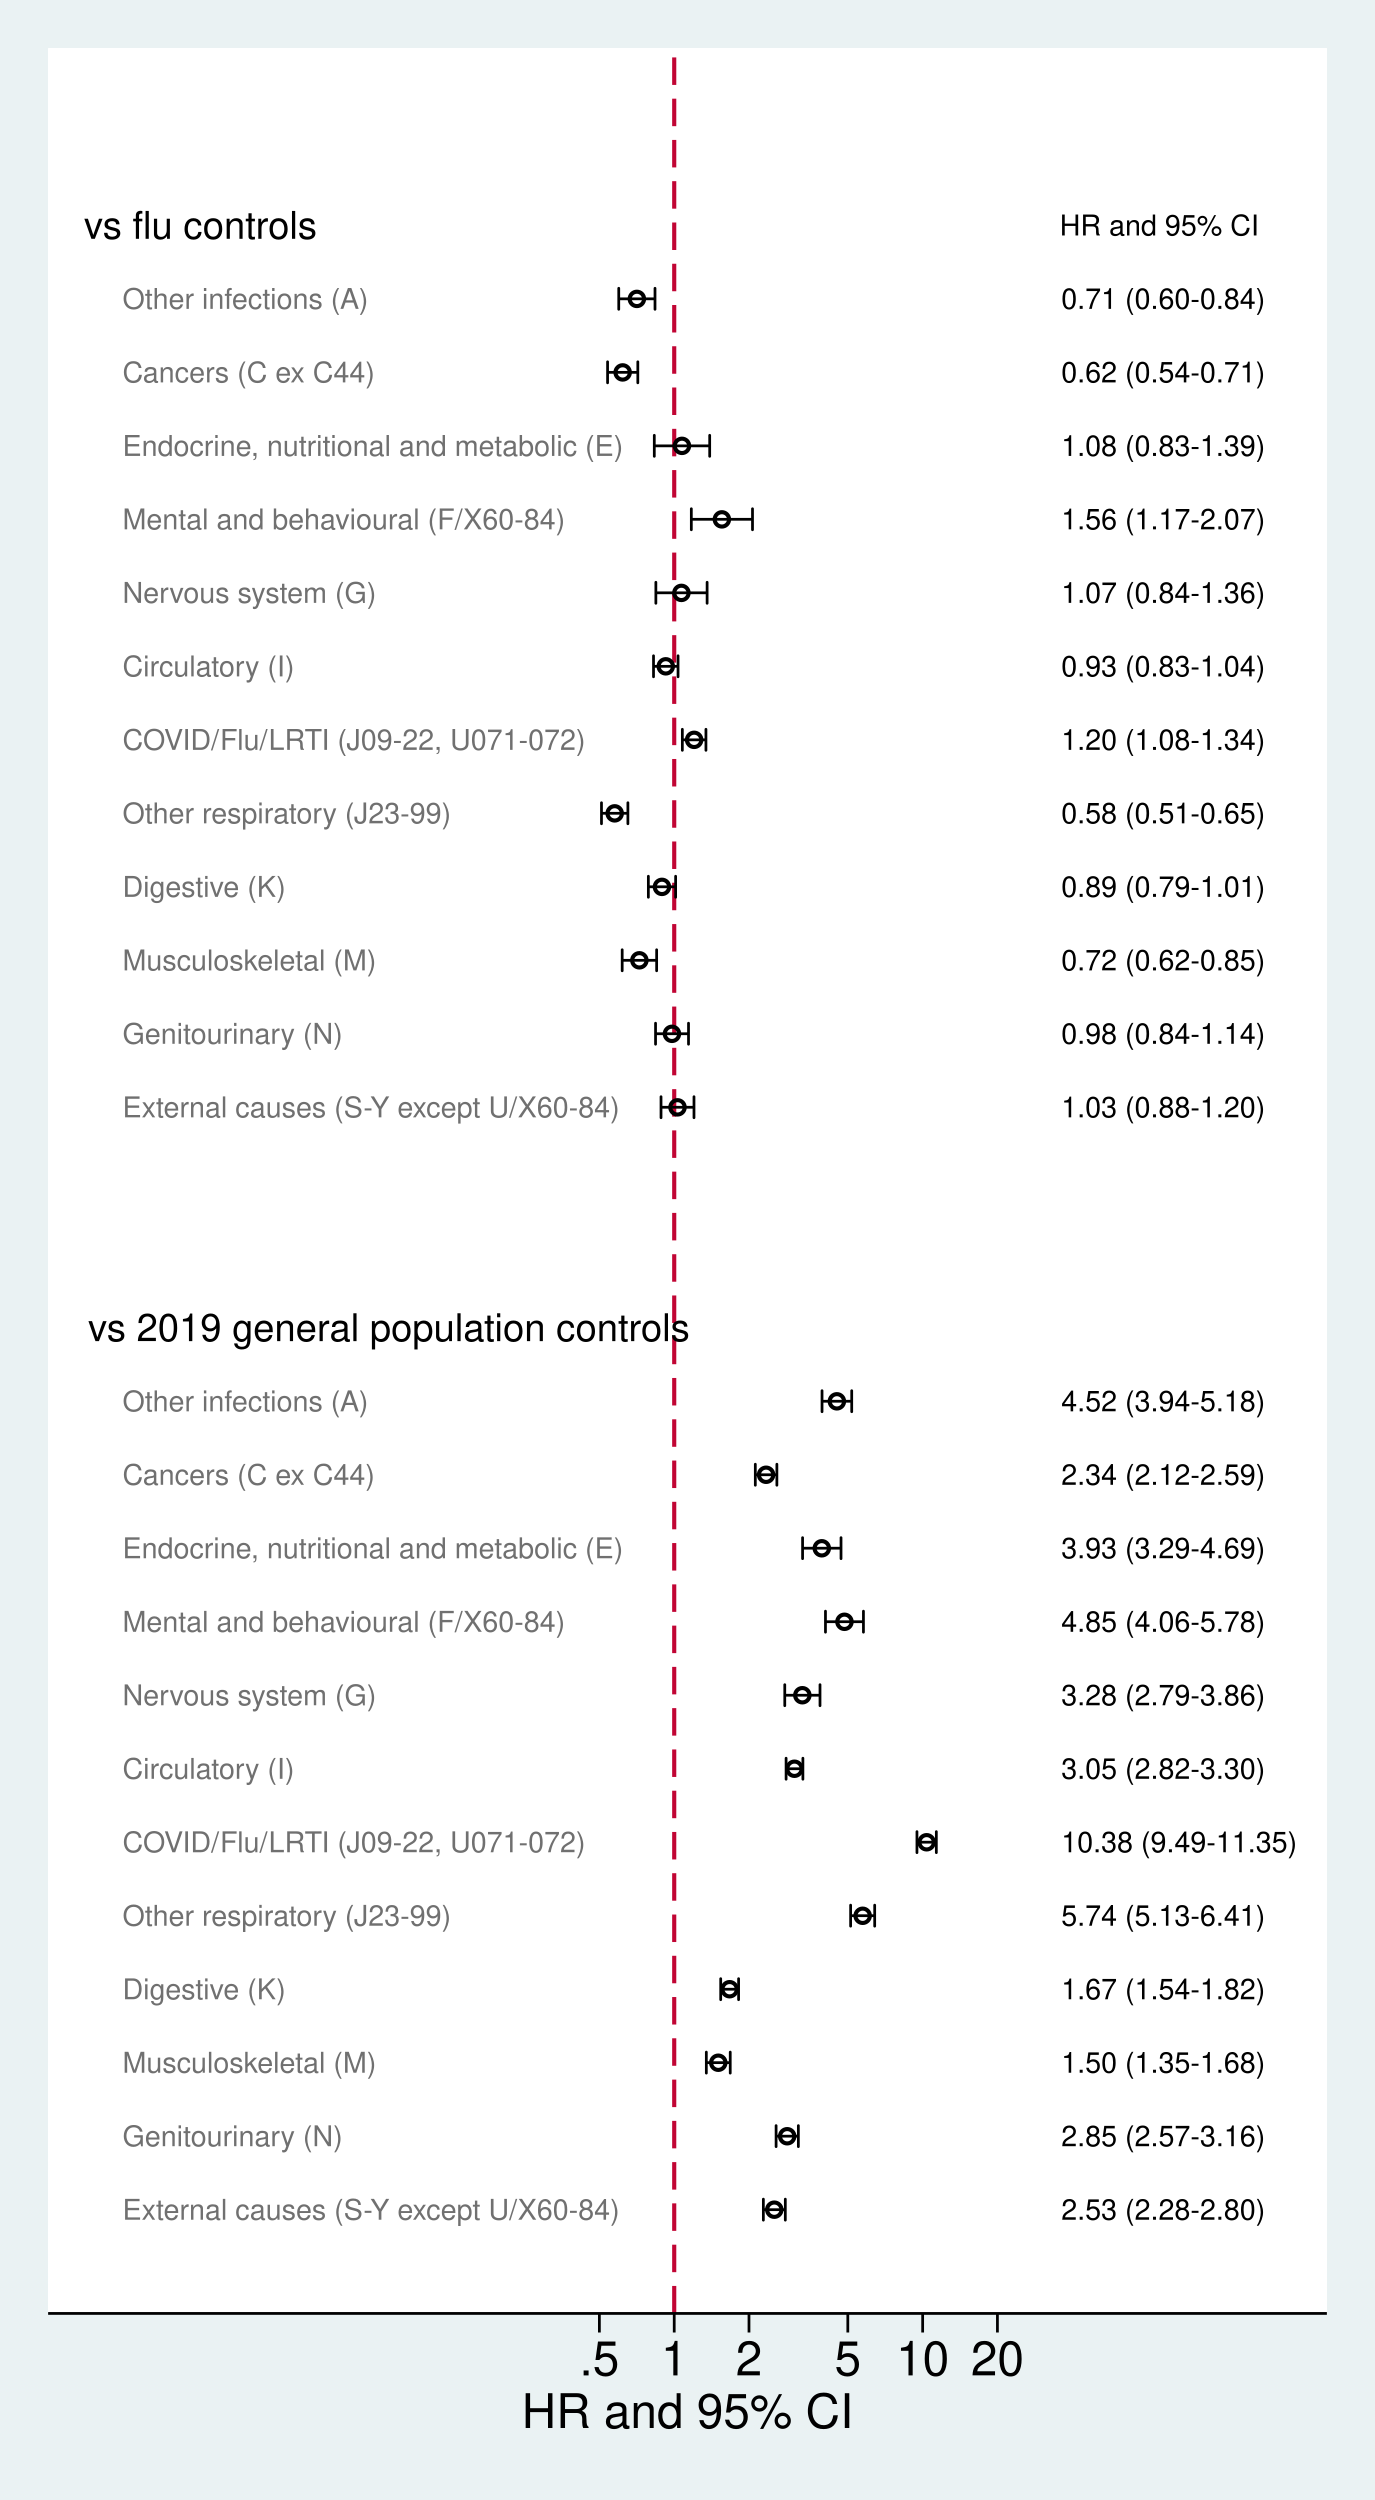
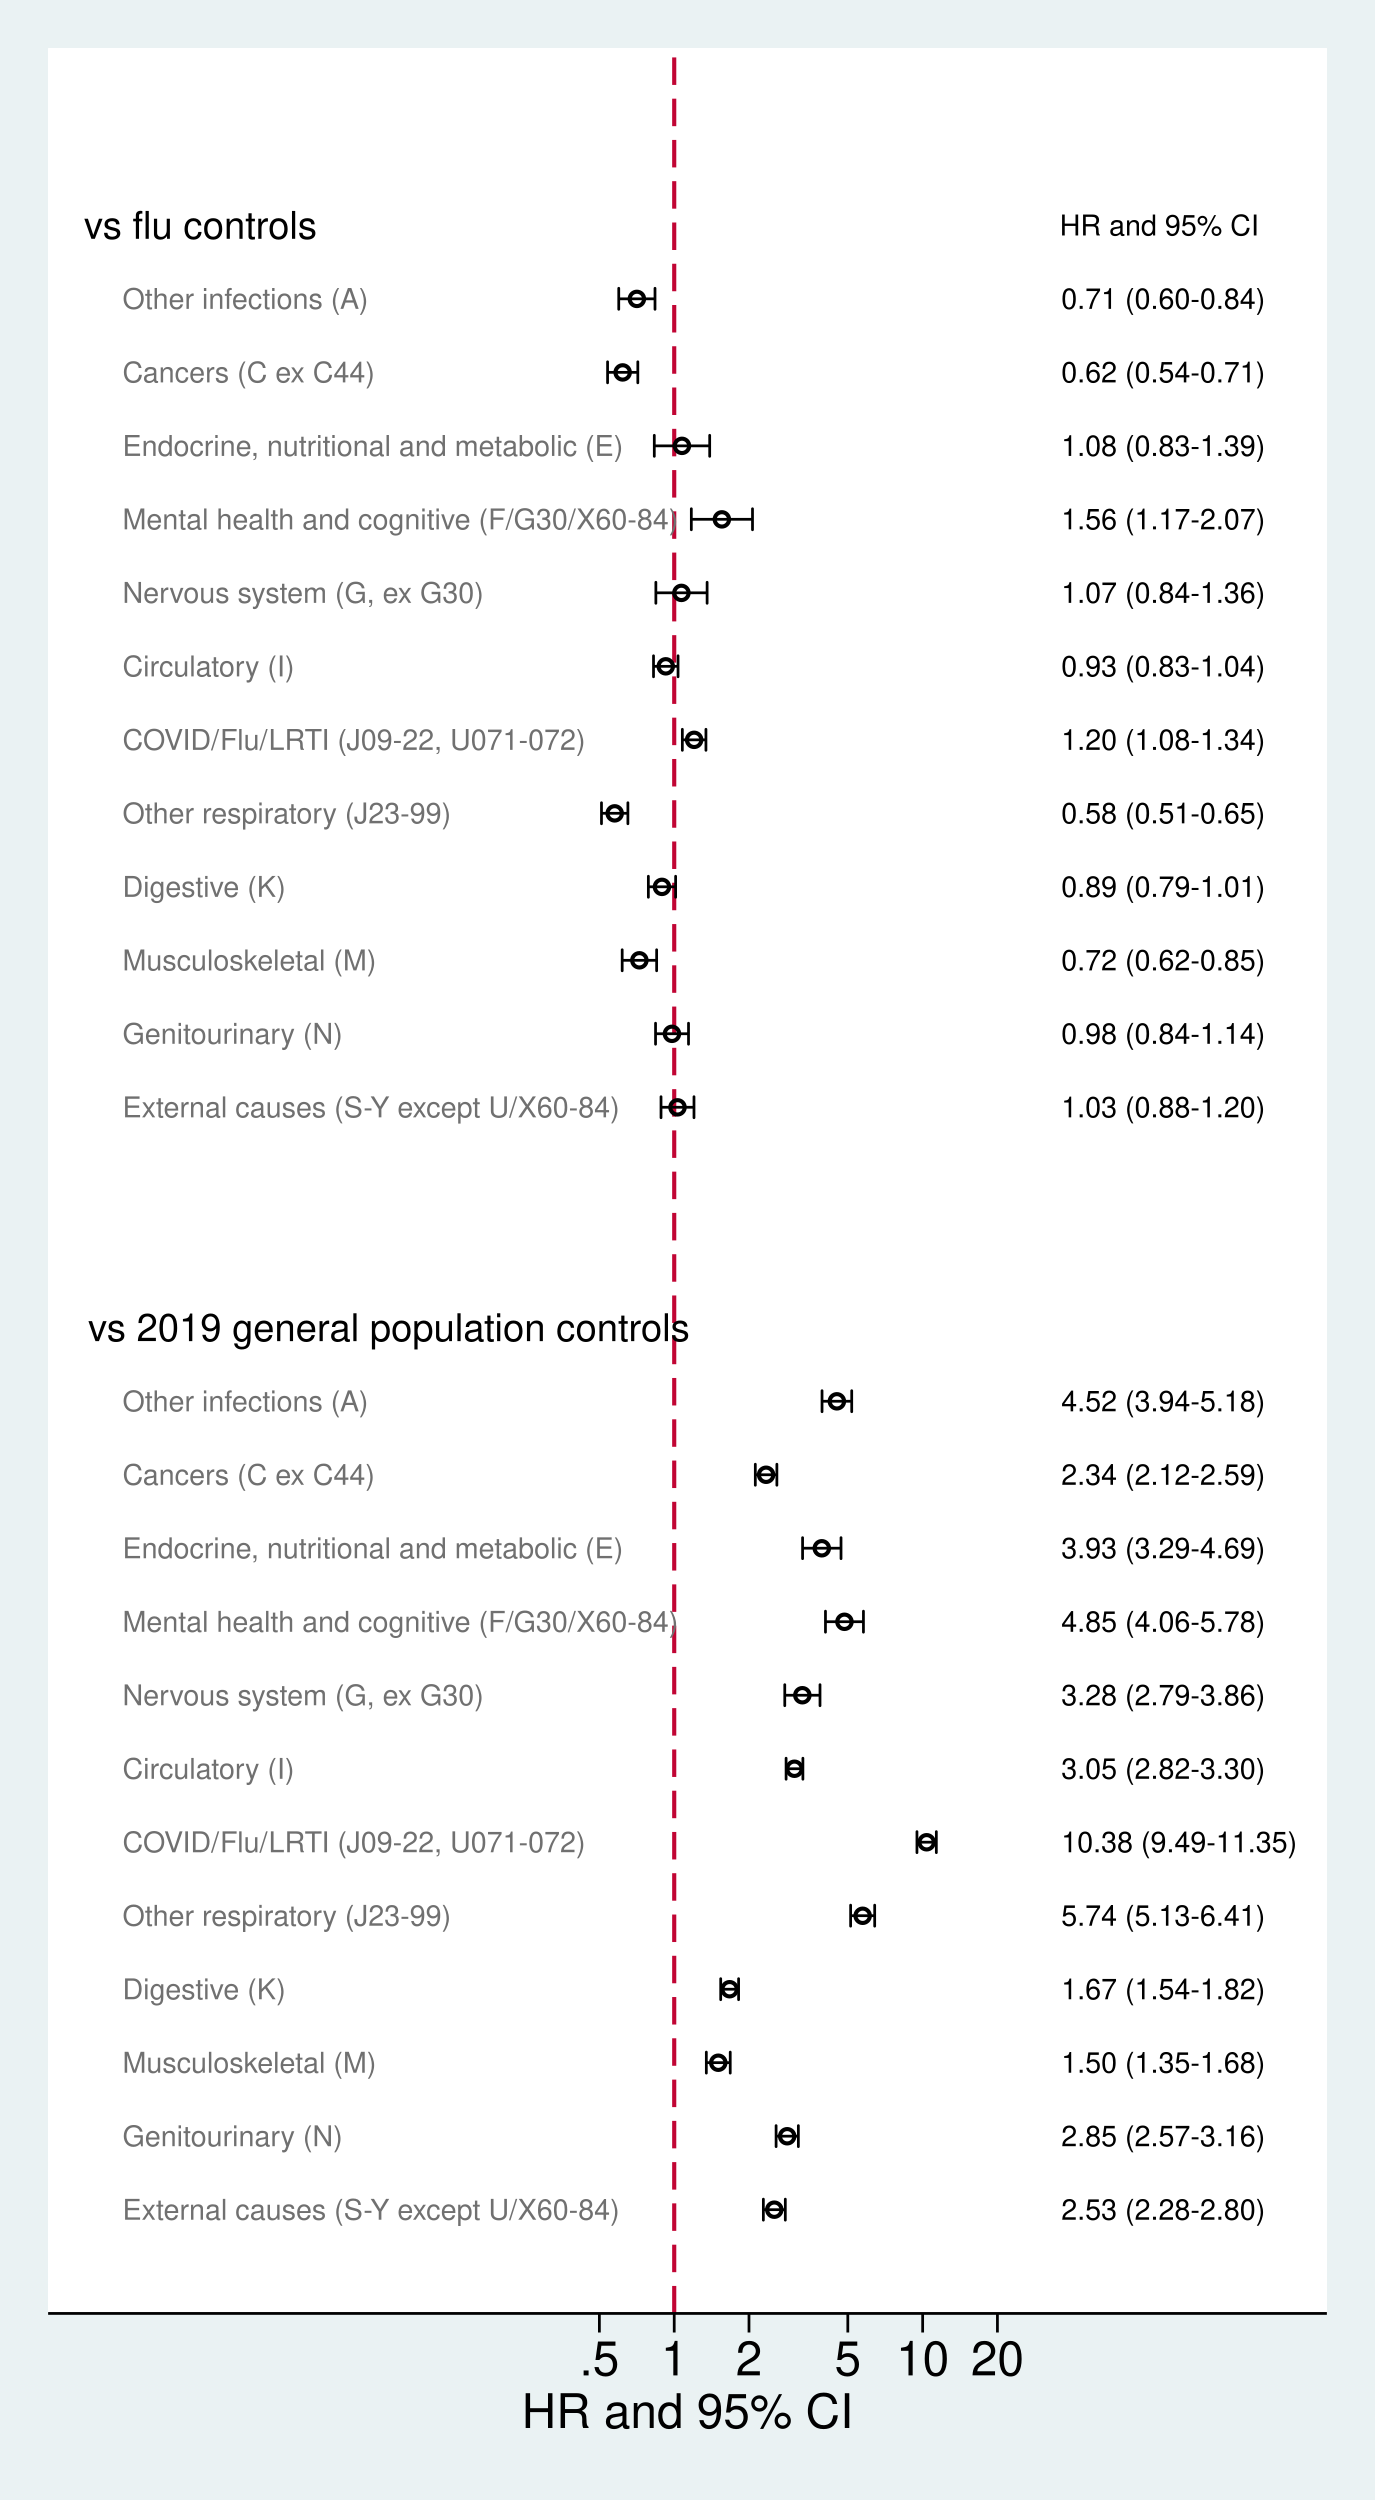
<svg xmlns="http://www.w3.org/2000/svg" version="1.1" width="5.50in" height="10.00in" viewBox="0 0 3960 7200">
  <rect x="0" y="0" width="3960" height="7200" style="fill:#EAF2F3;stroke:none" />
  <rect x="0.00" y="0.00" width="3960.00" height="7200.00" style="fill:#EAF2F3" />
  <rect x="3.96" y="3.96" width="3952.08" height="7192.08" style="fill:none;stroke:#EAF2F3;stroke-width:7.92" />
  <rect x="138.60" y="138.60" width="3682.80" height="6524.10" style="fill:#FFFFFF" />
  <rect x="142.56" y="142.56" width="3674.88" height="6516.18" style="fill:none;stroke:#FFFFFF;stroke-width:7.92" />
  <line x1="1941.75" y1="6662.70" x2="1941.75" y2="6583.50" style="stroke:#C10534;stroke-width:11.88" />
  <line x1="1941.75" y1="6543.90" x2="1941.75" y2="6464.70" style="stroke:#C10534;stroke-width:11.88" />
  <line x1="1941.75" y1="6424.88" x2="1941.75" y2="6345.68" style="stroke:#C10534;stroke-width:11.88" />
  <line x1="1941.75" y1="6306.07" x2="1941.75" y2="6226.88" style="stroke:#C10534;stroke-width:11.88" />
  <line x1="1941.75" y1="6187.27" x2="1941.75" y2="6108.07" style="stroke:#C10534;stroke-width:11.88" />
  <line x1="1941.75" y1="6068.48" x2="1941.75" y2="5989.27" style="stroke:#C10534;stroke-width:11.88" />
  <line x1="1941.75" y1="5949.45" x2="1941.75" y2="5870.25" style="stroke:#C10534;stroke-width:11.88" />
  <line x1="1941.75" y1="5830.65" x2="1941.75" y2="5751.45" style="stroke:#C10534;stroke-width:11.88" />
  <line x1="1941.75" y1="5711.85" x2="1941.75" y2="5632.65" style="stroke:#C10534;stroke-width:11.88" />
  <line x1="1941.75" y1="5593.05" x2="1941.75" y2="5513.85" style="stroke:#C10534;stroke-width:11.88" />
  <line x1="1941.75" y1="5474.02" x2="1941.75" y2="5394.82" style="stroke:#C10534;stroke-width:11.88" />
  <line x1="1941.75" y1="5355.23" x2="1941.75" y2="5276.02" style="stroke:#C10534;stroke-width:11.88" />
  <line x1="1941.75" y1="5236.43" x2="1941.75" y2="5157.23" style="stroke:#C10534;stroke-width:11.88" />
  <line x1="1941.75" y1="5117.62" x2="1941.75" y2="5038.43" style="stroke:#C10534;stroke-width:11.88" />
  <line x1="1941.75" y1="4998.60" x2="1941.75" y2="4919.40" style="stroke:#C10534;stroke-width:11.88" />
  <line x1="1941.75" y1="4879.80" x2="1941.75" y2="4800.60" style="stroke:#C10534;stroke-width:11.88" />
  <line x1="1941.75" y1="4761.00" x2="1941.75" y2="4681.80" style="stroke:#C10534;stroke-width:11.88" />
  <line x1="1941.75" y1="4642.20" x2="1941.75" y2="4563.00" style="stroke:#C10534;stroke-width:11.88" />
  <line x1="1941.75" y1="4523.18" x2="1941.75" y2="4443.98" style="stroke:#C10534;stroke-width:11.88" />
  <line x1="1941.75" y1="4404.38" x2="1941.75" y2="4325.18" style="stroke:#C10534;stroke-width:11.88" />
  <line x1="1941.75" y1="4285.57" x2="1941.75" y2="4206.38" style="stroke:#C10534;stroke-width:11.88" />
  <line x1="1941.75" y1="4166.77" x2="1941.75" y2="4087.57" style="stroke:#C10534;stroke-width:11.88" />
  <line x1="1941.75" y1="4047.75" x2="1941.75" y2="3968.55" style="stroke:#C10534;stroke-width:11.88" />
  <line x1="1941.75" y1="3928.95" x2="1941.75" y2="3849.75" style="stroke:#C10534;stroke-width:11.88" />
  <line x1="1941.75" y1="3810.15" x2="1941.75" y2="3730.95" style="stroke:#C10534;stroke-width:11.88" />
  <line x1="1941.75" y1="3691.35" x2="1941.75" y2="3612.15" style="stroke:#C10534;stroke-width:11.88" />
  <line x1="1941.75" y1="3572.32" x2="1941.75" y2="3493.12" style="stroke:#C10534;stroke-width:11.88" />
  <line x1="1941.75" y1="3453.53" x2="1941.75" y2="3374.32" style="stroke:#C10534;stroke-width:11.88" />
  <line x1="1941.75" y1="3334.72" x2="1941.75" y2="3255.53" style="stroke:#C10534;stroke-width:11.88" />
  <line x1="1941.75" y1="3215.93" x2="1941.75" y2="3136.72" style="stroke:#C10534;stroke-width:11.88" />
  <line x1="1941.75" y1="3096.90" x2="1941.75" y2="3017.70" style="stroke:#C10534;stroke-width:11.88" />
  <line x1="1941.75" y1="2978.10" x2="1941.75" y2="2898.90" style="stroke:#C10534;stroke-width:11.88" />
  <line x1="1941.75" y1="2859.30" x2="1941.75" y2="2780.10" style="stroke:#C10534;stroke-width:11.88" />
  <line x1="1941.75" y1="2740.50" x2="1941.75" y2="2661.30" style="stroke:#C10534;stroke-width:11.88" />
  <line x1="1941.75" y1="2621.48" x2="1941.75" y2="2542.27" style="stroke:#C10534;stroke-width:11.88" />
  <line x1="1941.75" y1="2502.68" x2="1941.75" y2="2423.48" style="stroke:#C10534;stroke-width:11.88" />
  <line x1="1941.75" y1="2383.88" x2="1941.75" y2="2304.68" style="stroke:#C10534;stroke-width:11.88" />
  <line x1="1941.75" y1="2265.07" x2="1941.75" y2="2185.88" style="stroke:#C10534;stroke-width:11.88" />
  <line x1="1941.75" y1="2146.05" x2="1941.75" y2="2066.85" style="stroke:#C10534;stroke-width:11.88" />
  <line x1="1941.75" y1="2027.25" x2="1941.75" y2="1948.05" style="stroke:#C10534;stroke-width:11.88" />
  <line x1="1941.75" y1="1908.45" x2="1941.75" y2="1829.25" style="stroke:#C10534;stroke-width:11.88" />
  <line x1="1941.75" y1="1789.65" x2="1941.75" y2="1710.45" style="stroke:#C10534;stroke-width:11.88" />
  <line x1="1941.75" y1="1670.62" x2="1941.75" y2="1591.43" style="stroke:#C10534;stroke-width:11.88" />
  <line x1="1941.75" y1="1551.82" x2="1941.75" y2="1472.62" style="stroke:#C10534;stroke-width:11.88" />
  <line x1="1941.75" y1="1433.02" x2="1941.75" y2="1353.82" style="stroke:#C10534;stroke-width:11.88" />
  <line x1="1941.75" y1="1314.23" x2="1941.75" y2="1235.02" style="stroke:#C10534;stroke-width:11.88" />
  <line x1="1941.75" y1="1195.20" x2="1941.75" y2="1116.00" style="stroke:#C10534;stroke-width:11.88" />
  <line x1="1941.75" y1="1076.40" x2="1941.75" y2="997.20" style="stroke:#C10534;stroke-width:11.88" />
  <line x1="1941.75" y1="957.60" x2="1941.75" y2="878.40" style="stroke:#C10534;stroke-width:11.88" />
  <line x1="1941.75" y1="838.80" x2="1941.75" y2="759.60" style="stroke:#C10534;stroke-width:11.88" />
  <line x1="1941.75" y1="720.00" x2="1941.75" y2="640.80" style="stroke:#C10534;stroke-width:11.88" />
  <line x1="1941.75" y1="600.98" x2="1941.75" y2="521.77" style="stroke:#C10534;stroke-width:11.88" />
  <line x1="1941.75" y1="482.18" x2="1941.75" y2="402.98" style="stroke:#C10534;stroke-width:11.88" />
  <line x1="1941.75" y1="363.38" x2="1941.75" y2="284.18" style="stroke:#C10534;stroke-width:11.88" />
  <line x1="1941.75" y1="244.57" x2="1941.75" y2="165.38" style="stroke:#C10534;stroke-width:11.88" />
  <circle cx="1834.20" cy="860.85" r="20.70" style="fill:none;stroke:#000000;stroke-width:11.88" />
  <circle cx="1793.25" cy="1072.57" r="20.70" style="fill:none;stroke:#000000;stroke-width:11.88" />
  <circle cx="1964.03" cy="1284.07" r="20.70" style="fill:none;stroke:#000000;stroke-width:11.88" />
  <circle cx="2079.00" cy="1495.80" r="20.70" style="fill:none;stroke:#000000;stroke-width:11.88" />
  <circle cx="1962.45" cy="1707.52" r="20.70" style="fill:none;stroke:#000000;stroke-width:11.88" />
  <circle cx="1917.45" cy="1919.02" r="20.70" style="fill:none;stroke:#000000;stroke-width:11.88" />
  <circle cx="1999.12" cy="2130.75" r="20.70" style="fill:none;stroke:#000000;stroke-width:11.88" />
  <circle cx="1770.30" cy="2342.48" r="20.70" style="fill:none;stroke:#000000;stroke-width:11.88" />
  <circle cx="1906.42" cy="2554.20" r="20.70" style="fill:none;stroke:#000000;stroke-width:11.88" />
  <circle cx="1841.40" cy="2765.70" r="20.70" style="fill:none;stroke:#000000;stroke-width:11.88" />
  <circle cx="1935.22" cy="2977.43" r="20.70" style="fill:none;stroke:#000000;stroke-width:11.88" />
  <circle cx="1951.20" cy="3189.15" r="20.70" style="fill:none;stroke:#000000;stroke-width:11.88" />
  <circle cx="2410.20" cy="4035.82" r="20.70" style="fill:none;stroke:#000000;stroke-width:11.88" />
  <circle cx="2206.35" cy="4247.32" r="20.70" style="fill:none;stroke:#000000;stroke-width:11.88" />
  <circle cx="2366.78" cy="4459.05" r="20.70" style="fill:none;stroke:#000000;stroke-width:11.88" />
  <circle cx="2432.03" cy="4670.77" r="20.70" style="fill:none;stroke:#000000;stroke-width:11.88" />
  <circle cx="2310.75" cy="4882.27" r="20.70" style="fill:none;stroke:#000000;stroke-width:11.88" />
  <circle cx="2288.03" cy="5094.00" r="20.70" style="fill:none;stroke:#000000;stroke-width:11.88" />
  <circle cx="2668.72" cy="5305.73" r="20.70" style="fill:none;stroke:#000000;stroke-width:11.88" />
  <circle cx="2484.45" cy="5517.45" r="20.70" style="fill:none;stroke:#000000;stroke-width:11.88" />
  <circle cx="2101.28" cy="5728.95" r="20.70" style="fill:none;stroke:#000000;stroke-width:11.88" />
  <circle cx="2068.65" cy="5940.68" r="20.70" style="fill:none;stroke:#000000;stroke-width:11.88" />
  <circle cx="2267.10" cy="6152.40" r="20.70" style="fill:none;stroke:#000000;stroke-width:11.88" />
  <circle cx="2229.97" cy="6363.90" r="20.70" style="fill:none;stroke:#000000;stroke-width:11.88" />
  <line x1="1782.00" y1="860.62" x2="1886.40" y2="860.62" style="stroke:#000000;stroke-width:7.92" />
  <line x1="1886.40" y1="890.77" x2="1886.40" y2="830.25" stroke-linecap="round" style="stroke:#000000;stroke-width:7.92" />
  <line x1="1782.00" y1="890.77" x2="1782.00" y2="830.25" stroke-linecap="round" style="stroke:#000000;stroke-width:7.92" />
  <line x1="1749.83" y1="1072.35" x2="1836.90" y2="1072.35" style="stroke:#000000;stroke-width:7.92" />
  <line x1="1836.90" y1="1102.50" x2="1836.90" y2="1041.98" stroke-linecap="round" style="stroke:#000000;stroke-width:7.92" />
  <line x1="1749.83" y1="1102.50" x2="1749.83" y2="1041.98" stroke-linecap="round" style="stroke:#000000;stroke-width:7.92" />
  <line x1="1884.38" y1="1284.07" x2="2043.90" y2="1284.07" style="stroke:#000000;stroke-width:7.92" />
  <line x1="2043.90" y1="1314.23" x2="2043.90" y2="1253.70" stroke-linecap="round" style="stroke:#000000;stroke-width:7.92" />
  <line x1="1884.38" y1="1314.23" x2="1884.38" y2="1253.70" stroke-linecap="round" style="stroke:#000000;stroke-width:7.92" />
  <line x1="1991.03" y1="1495.57" x2="2167.20" y2="1495.57" style="stroke:#000000;stroke-width:7.92" />
  <line x1="2167.20" y1="1525.73" x2="2167.20" y2="1465.20" stroke-linecap="round" style="stroke:#000000;stroke-width:7.92" />
  <line x1="1991.03" y1="1525.73" x2="1991.03" y2="1465.20" stroke-linecap="round" style="stroke:#000000;stroke-width:7.92" />
  <line x1="1888.88" y1="1707.30" x2="2036.47" y2="1707.30" style="stroke:#000000;stroke-width:7.92" />
  <line x1="2036.47" y1="1737.45" x2="2036.47" y2="1676.93" stroke-linecap="round" style="stroke:#000000;stroke-width:7.92" />
  <line x1="1888.88" y1="1737.45" x2="1888.88" y2="1676.93" stroke-linecap="round" style="stroke:#000000;stroke-width:7.92" />
  <line x1="1882.12" y1="1919.02" x2="1952.78" y2="1919.02" style="stroke:#000000;stroke-width:7.92" />
  <line x1="1952.78" y1="1949.18" x2="1952.78" y2="1888.65" stroke-linecap="round" style="stroke:#000000;stroke-width:7.92" />
  <line x1="1882.12" y1="1949.18" x2="1882.12" y2="1888.65" stroke-linecap="round" style="stroke:#000000;stroke-width:7.92" />
  <line x1="1965.15" y1="2130.75" x2="2033.10" y2="2130.75" style="stroke:#000000;stroke-width:7.92" />
  <line x1="2033.10" y1="2160.90" x2="2033.10" y2="2100.38" stroke-linecap="round" style="stroke:#000000;stroke-width:7.92" />
  <line x1="1965.15" y1="2160.90" x2="1965.15" y2="2100.38" stroke-linecap="round" style="stroke:#000000;stroke-width:7.92" />
  <line x1="1732.28" y1="2342.25" x2="1808.33" y2="2342.25" style="stroke:#000000;stroke-width:7.92" />
  <line x1="1808.33" y1="2372.40" x2="1808.33" y2="2311.88" stroke-linecap="round" style="stroke:#000000;stroke-width:7.92" />
  <line x1="1732.28" y1="2372.40" x2="1732.28" y2="2311.88" stroke-linecap="round" style="stroke:#000000;stroke-width:7.92" />
  <line x1="1867.28" y1="2553.98" x2="1945.80" y2="2553.98" style="stroke:#000000;stroke-width:7.92" />
  <line x1="1945.80" y1="2584.12" x2="1945.80" y2="2523.60" stroke-linecap="round" style="stroke:#000000;stroke-width:7.92" />
  <line x1="1867.28" y1="2584.12" x2="1867.28" y2="2523.60" stroke-linecap="round" style="stroke:#000000;stroke-width:7.92" />
  <line x1="1791.90" y1="2765.70" x2="1891.12" y2="2765.70" style="stroke:#000000;stroke-width:7.92" />
  <line x1="1891.12" y1="2795.85" x2="1891.12" y2="2735.32" stroke-linecap="round" style="stroke:#000000;stroke-width:7.92" />
  <line x1="1791.90" y1="2795.85" x2="1791.90" y2="2735.32" stroke-linecap="round" style="stroke:#000000;stroke-width:7.92" />
  <line x1="1887.97" y1="2977.20" x2="1982.92" y2="2977.20" style="stroke:#000000;stroke-width:7.92" />
  <line x1="1982.92" y1="3007.35" x2="1982.92" y2="2946.82" stroke-linecap="round" style="stroke:#000000;stroke-width:7.92" />
  <line x1="1887.97" y1="3007.35" x2="1887.97" y2="2946.82" stroke-linecap="round" style="stroke:#000000;stroke-width:7.92" />
  <line x1="1903.72" y1="3188.93" x2="1998.67" y2="3188.93" style="stroke:#000000;stroke-width:7.92" />
  <line x1="1998.67" y1="3219.07" x2="1998.67" y2="3158.55" stroke-linecap="round" style="stroke:#000000;stroke-width:7.92" />
  <line x1="1903.72" y1="3219.07" x2="1903.72" y2="3158.55" stroke-linecap="round" style="stroke:#000000;stroke-width:7.92" />
  <line x1="2367.45" y1="4035.60" x2="2452.95" y2="4035.60" style="stroke:#000000;stroke-width:7.92" />
  <line x1="2452.95" y1="4065.75" x2="2452.95" y2="4005.22" stroke-linecap="round" style="stroke:#000000;stroke-width:7.92" />
  <line x1="2367.45" y1="4065.75" x2="2367.45" y2="4005.22" stroke-linecap="round" style="stroke:#000000;stroke-width:7.92" />
  <line x1="2175.30" y1="4247.32" x2="2237.40" y2="4247.32" style="stroke:#000000;stroke-width:7.92" />
  <line x1="2237.40" y1="4277.48" x2="2237.40" y2="4216.95" stroke-linecap="round" style="stroke:#000000;stroke-width:7.92" />
  <line x1="2175.30" y1="4277.48" x2="2175.30" y2="4216.95" stroke-linecap="round" style="stroke:#000000;stroke-width:7.92" />
  <line x1="2311.43" y1="4458.82" x2="2422.12" y2="4458.82" style="stroke:#000000;stroke-width:7.92" />
  <line x1="2422.12" y1="4488.98" x2="2422.12" y2="4428.45" stroke-linecap="round" style="stroke:#000000;stroke-width:7.92" />
  <line x1="2311.43" y1="4488.98" x2="2311.43" y2="4428.45" stroke-linecap="round" style="stroke:#000000;stroke-width:7.92" />
  <line x1="2377.35" y1="4670.55" x2="2486.70" y2="4670.55" style="stroke:#000000;stroke-width:7.92" />
  <line x1="2486.70" y1="4700.70" x2="2486.70" y2="4640.18" stroke-linecap="round" style="stroke:#000000;stroke-width:7.92" />
  <line x1="2377.35" y1="4700.70" x2="2377.35" y2="4640.18" stroke-linecap="round" style="stroke:#000000;stroke-width:7.92" />
  <line x1="2260.12" y1="4882.27" x2="2361.60" y2="4882.27" style="stroke:#000000;stroke-width:7.92" />
  <line x1="2361.60" y1="4912.43" x2="2361.60" y2="4851.90" stroke-linecap="round" style="stroke:#000000;stroke-width:7.92" />
  <line x1="2260.12" y1="4912.43" x2="2260.12" y2="4851.90" stroke-linecap="round" style="stroke:#000000;stroke-width:7.92" />
  <line x1="2263.95" y1="5094.00" x2="2312.32" y2="5094.00" style="stroke:#000000;stroke-width:7.92" />
  <line x1="2312.32" y1="5124.15" x2="2312.32" y2="5063.62" stroke-linecap="round" style="stroke:#000000;stroke-width:7.92" />
  <line x1="2263.95" y1="5124.15" x2="2263.95" y2="5063.62" stroke-linecap="round" style="stroke:#000000;stroke-width:7.92" />
  <line x1="2640.82" y1="5305.50" x2="2696.62" y2="5305.50" style="stroke:#000000;stroke-width:7.92" />
  <line x1="2696.62" y1="5335.65" x2="2696.62" y2="5275.12" stroke-linecap="round" style="stroke:#000000;stroke-width:7.92" />
  <line x1="2640.82" y1="5335.65" x2="2640.82" y2="5275.12" stroke-linecap="round" style="stroke:#000000;stroke-width:7.92" />
  <line x1="2449.80" y1="5517.23" x2="2519.10" y2="5517.23" style="stroke:#000000;stroke-width:7.92" />
  <line x1="2519.10" y1="5547.38" x2="2519.10" y2="5486.85" stroke-linecap="round" style="stroke:#000000;stroke-width:7.92" />
  <line x1="2449.80" y1="5547.38" x2="2449.80" y2="5486.85" stroke-linecap="round" style="stroke:#000000;stroke-width:7.92" />
  <line x1="2075.62" y1="5728.95" x2="2127.15" y2="5728.95" style="stroke:#000000;stroke-width:7.92" />
  <line x1="2127.15" y1="5759.10" x2="2127.15" y2="5698.57" stroke-linecap="round" style="stroke:#000000;stroke-width:7.92" />
  <line x1="2075.62" y1="5759.10" x2="2075.62" y2="5698.57" stroke-linecap="round" style="stroke:#000000;stroke-width:7.92" />
  <line x1="2034.22" y1="5940.45" x2="2103.07" y2="5940.45" style="stroke:#000000;stroke-width:7.92" />
  <line x1="2103.07" y1="5970.60" x2="2103.07" y2="5910.07" stroke-linecap="round" style="stroke:#000000;stroke-width:7.92" />
  <line x1="2034.22" y1="5970.60" x2="2034.22" y2="5910.07" stroke-linecap="round" style="stroke:#000000;stroke-width:7.92" />
  <line x1="2235.15" y1="6152.18" x2="2299.28" y2="6152.18" style="stroke:#000000;stroke-width:7.92" />
  <line x1="2299.28" y1="6182.32" x2="2299.28" y2="6121.80" stroke-linecap="round" style="stroke:#000000;stroke-width:7.92" />
  <line x1="2235.15" y1="6182.32" x2="2235.15" y2="6121.80" stroke-linecap="round" style="stroke:#000000;stroke-width:7.92" />
  <line x1="2198.47" y1="6363.90" x2="2261.70" y2="6363.90" style="stroke:#000000;stroke-width:7.92" />
  <line x1="2261.70" y1="6394.05" x2="2261.70" y2="6333.52" stroke-linecap="round" style="stroke:#000000;stroke-width:7.92" />
  <line x1="2198.47" y1="6394.05" x2="2198.47" y2="6333.52" stroke-linecap="round" style="stroke:#000000;stroke-width:7.92" />
  <text x="3056.40" y="889.58" style="font-family:'Helvetica';font-size:82.58px;fill:#000000">0.71 (0.60-0.84)</text>
  <text x="3056.40" y="1101.31" style="font-family:'Helvetica';font-size:82.58px;fill:#000000">0.62 (0.54-0.71)</text>
  <text x="3056.40" y="1313.03" style="font-family:'Helvetica';font-size:82.58px;fill:#000000">1.08 (0.83-1.39)</text>
  <text x="3056.40" y="1524.53" style="font-family:'Helvetica';font-size:82.58px;fill:#000000">1.56 (1.17-2.07)</text>
  <text x="3056.40" y="1736.26" style="font-family:'Helvetica';font-size:82.58px;fill:#000000">1.07 (0.84-1.36)</text>
  <text x="3056.40" y="1947.98" style="font-family:'Helvetica';font-size:82.58px;fill:#000000">0.93 (0.83-1.04)</text>
  <text x="3056.40" y="2159.71" style="font-family:'Helvetica';font-size:82.58px;fill:#000000">1.20 (1.08-1.34)</text>
  <text x="3056.40" y="2371.21" style="font-family:'Helvetica';font-size:82.58px;fill:#000000">0.58 (0.51-0.65)</text>
  <text x="3056.40" y="2582.93" style="font-family:'Helvetica';font-size:82.58px;fill:#000000">0.89 (0.79-1.01)</text>
  <text x="3056.40" y="2794.66" style="font-family:'Helvetica';font-size:82.58px;fill:#000000">0.72 (0.62-0.85)</text>
  <text x="3056.40" y="3006.16" style="font-family:'Helvetica';font-size:82.58px;fill:#000000">0.98 (0.84-1.14)</text>
  <text x="3056.40" y="3217.88" style="font-family:'Helvetica';font-size:82.58px;fill:#000000">1.03 (0.88-1.20)</text>
  <text x="3056.40" y="4064.56" style="font-family:'Helvetica';font-size:82.58px;fill:#000000">4.52 (3.94-5.18)</text>
  <text x="3056.40" y="4276.28" style="font-family:'Helvetica';font-size:82.58px;fill:#000000">2.34 (2.12-2.59)</text>
  <text x="3056.40" y="4487.78" style="font-family:'Helvetica';font-size:82.58px;fill:#000000">3.93 (3.29-4.69)</text>
  <text x="3056.40" y="4699.51" style="font-family:'Helvetica';font-size:82.58px;fill:#000000">4.85 (4.06-5.78)</text>
  <text x="3056.40" y="4911.23" style="font-family:'Helvetica';font-size:82.58px;fill:#000000">3.28 (2.79-3.86)</text>
  <text x="3056.40" y="5122.96" style="font-family:'Helvetica';font-size:82.58px;fill:#000000">3.05 (2.82-3.30)</text>
  <text x="3056.40" y="5334.46" style="font-family:'Helvetica';font-size:82.58px;fill:#000000">10.38 (9.49-11.35)</text>
  <text x="3056.40" y="5546.18" style="font-family:'Helvetica';font-size:82.58px;fill:#000000">5.74 (5.13-6.41)</text>
  <text x="3056.40" y="5757.91" style="font-family:'Helvetica';font-size:82.58px;fill:#000000">1.67 (1.54-1.82)</text>
  <text x="3056.40" y="5969.41" style="font-family:'Helvetica';font-size:82.58px;fill:#000000">1.50 (1.35-1.68)</text>
  <text x="3056.40" y="6181.13" style="font-family:'Helvetica';font-size:82.58px;fill:#000000">2.85 (2.57-3.16)</text>
  <text x="3056.40" y="6392.86" style="font-family:'Helvetica';font-size:82.58px;fill:#000000">2.53 (2.28-2.80)</text>
  <text x="352.80" y="889.58" style="font-family:'Helvetica';font-size:82.58px;fill:#707070">Other infections (A)</text>
  <text x="352.80" y="1101.31" style="font-family:'Helvetica';font-size:82.58px;fill:#707070">Cancers (C ex C44)</text>
  <text x="352.80" y="1313.03" style="font-family:'Helvetica';font-size:82.58px;fill:#707070">Endocrine, nutritional and metabolic (E)</text>
-   <text x="352.80" y="1524.53" style="font-family:'Helvetica';font-size:82.58px;fill:#707070">Mental and behavioural (F/X60-84)</text>
-   <text x="352.80" y="1736.26" style="font-family:'Helvetica';font-size:82.58px;fill:#707070">Nervous system (G)</text>
+   <text x="352.80" y="1524.53" style="font-family:'Helvetica';font-size:82.58px;fill:#707070">Mental health and cognitive (F/G30/X60-84)</text>
+   <text x="352.80" y="1736.26" style="font-family:'Helvetica';font-size:82.58px;fill:#707070">Nervous system (G, ex G30)</text>
  <text x="352.80" y="1947.98" style="font-family:'Helvetica';font-size:82.58px;fill:#707070">Circulatory (I)</text>
  <text x="352.80" y="2159.71" style="font-family:'Helvetica';font-size:82.58px;fill:#707070">COVID/Flu/LRTI (J09-22, U071-072)</text>
  <text x="352.80" y="2371.21" style="font-family:'Helvetica';font-size:82.58px;fill:#707070">Other respiratory (J23-99)</text>
  <text x="352.80" y="2582.93" style="font-family:'Helvetica';font-size:82.58px;fill:#707070">Digestive (K)</text>
  <text x="352.80" y="2794.66" style="font-family:'Helvetica';font-size:82.58px;fill:#707070">Musculoskeletal (M)</text>
  <text x="352.80" y="3006.16" style="font-family:'Helvetica';font-size:82.58px;fill:#707070">Genitourinary (N)</text>
  <text x="352.80" y="3217.88" style="font-family:'Helvetica';font-size:82.58px;fill:#707070">External causes (S-Y except U/X60-84)</text>
  <text x="352.80" y="4064.56" style="font-family:'Helvetica';font-size:82.58px;fill:#707070">Other infections (A)</text>
  <text x="352.80" y="4276.28" style="font-family:'Helvetica';font-size:82.58px;fill:#707070">Cancers (C ex C44)</text>
  <text x="352.80" y="4487.78" style="font-family:'Helvetica';font-size:82.58px;fill:#707070">Endocrine, nutritional and metabolic (E)</text>
-   <text x="352.80" y="4699.51" style="font-family:'Helvetica';font-size:82.58px;fill:#707070">Mental and behavioural (F/X60-84)</text>
-   <text x="352.80" y="4911.23" style="font-family:'Helvetica';font-size:82.58px;fill:#707070">Nervous system (G)</text>
+   <text x="352.80" y="4699.51" style="font-family:'Helvetica';font-size:82.58px;fill:#707070">Mental health and cognitive (F/G30/X60-84)</text>
+   <text x="352.80" y="4911.23" style="font-family:'Helvetica';font-size:82.58px;fill:#707070">Nervous system (G, ex G30)</text>
  <text x="352.80" y="5122.96" style="font-family:'Helvetica';font-size:82.58px;fill:#707070">Circulatory (I)</text>
  <text x="352.80" y="5334.46" style="font-family:'Helvetica';font-size:82.58px;fill:#707070">COVID/Flu/LRTI (J09-22, U071-072)</text>
  <text x="352.80" y="5546.18" style="font-family:'Helvetica';font-size:82.58px;fill:#707070">Other respiratory (J23-99)</text>
  <text x="352.80" y="5757.91" style="font-family:'Helvetica';font-size:82.58px;fill:#707070">Digestive (K)</text>
  <text x="352.80" y="5969.41" style="font-family:'Helvetica';font-size:82.58px;fill:#707070">Musculoskeletal (M)</text>
  <text x="352.80" y="6181.13" style="font-family:'Helvetica';font-size:82.58px;fill:#707070">Genitourinary (N)</text>
  <text x="352.80" y="6392.86" style="font-family:'Helvetica';font-size:82.58px;fill:#707070">External causes (S-Y except U/X60-84)</text>
  <text x="577.35" y="687.69" style="font-family:'Helvetica';font-size:110.03px;fill:#000000" text-anchor="middle">vs flu controls</text>
  <text x="1120.05" y="3862.44" style="font-family:'Helvetica';font-size:110.03px;fill:#000000" text-anchor="middle">vs 2019 general population controls</text>
  <text x="3338.78" y="678.08" style="font-family:'Helvetica';font-size:82.58px;fill:#000000" text-anchor="middle">HR and 95% CI</text>
  <line x1="138.60" y1="6662.70" x2="3821.40" y2="6662.70" style="stroke:#000000;stroke-width:7.92" />
  <line x1="1726.20" y1="6662.70" x2="1726.20" y2="6717.60" style="stroke:#000000;stroke-width:7.92" />
  <text x="1726.20" y="6841.17" style="font-family:'Helvetica';font-size:137.47px;fill:#000000" text-anchor="middle">.5</text>
  <line x1="1941.75" y1="6662.70" x2="1941.75" y2="6717.60" style="stroke:#000000;stroke-width:7.92" />
  <text x="1941.75" y="6841.17" style="font-family:'Helvetica';font-size:137.47px;fill:#000000" text-anchor="middle">1</text>
  <line x1="2157.07" y1="6662.70" x2="2157.07" y2="6717.60" style="stroke:#000000;stroke-width:7.92" />
  <text x="2157.07" y="6841.17" style="font-family:'Helvetica';font-size:137.47px;fill:#000000" text-anchor="middle">2</text>
  <line x1="2441.70" y1="6662.70" x2="2441.70" y2="6717.60" style="stroke:#000000;stroke-width:7.92" />
  <text x="2441.70" y="6841.17" style="font-family:'Helvetica';font-size:137.47px;fill:#000000" text-anchor="middle">5</text>
  <line x1="2657.25" y1="6662.70" x2="2657.25" y2="6717.60" style="stroke:#000000;stroke-width:7.92" />
  <text x="2657.25" y="6841.17" style="font-family:'Helvetica';font-size:137.47px;fill:#000000" text-anchor="middle">10</text>
  <line x1="2872.57" y1="6662.70" x2="2872.57" y2="6717.60" style="stroke:#000000;stroke-width:7.92" />
  <text x="2872.57" y="6841.17" style="font-family:'Helvetica';font-size:137.47px;fill:#000000" text-anchor="middle">20</text>
  <text x="1980.00" y="6992.60" style="font-family:'Helvetica';font-size:137.47px;fill:#000000" text-anchor="middle">HR and 95% CI</text>
</svg>
